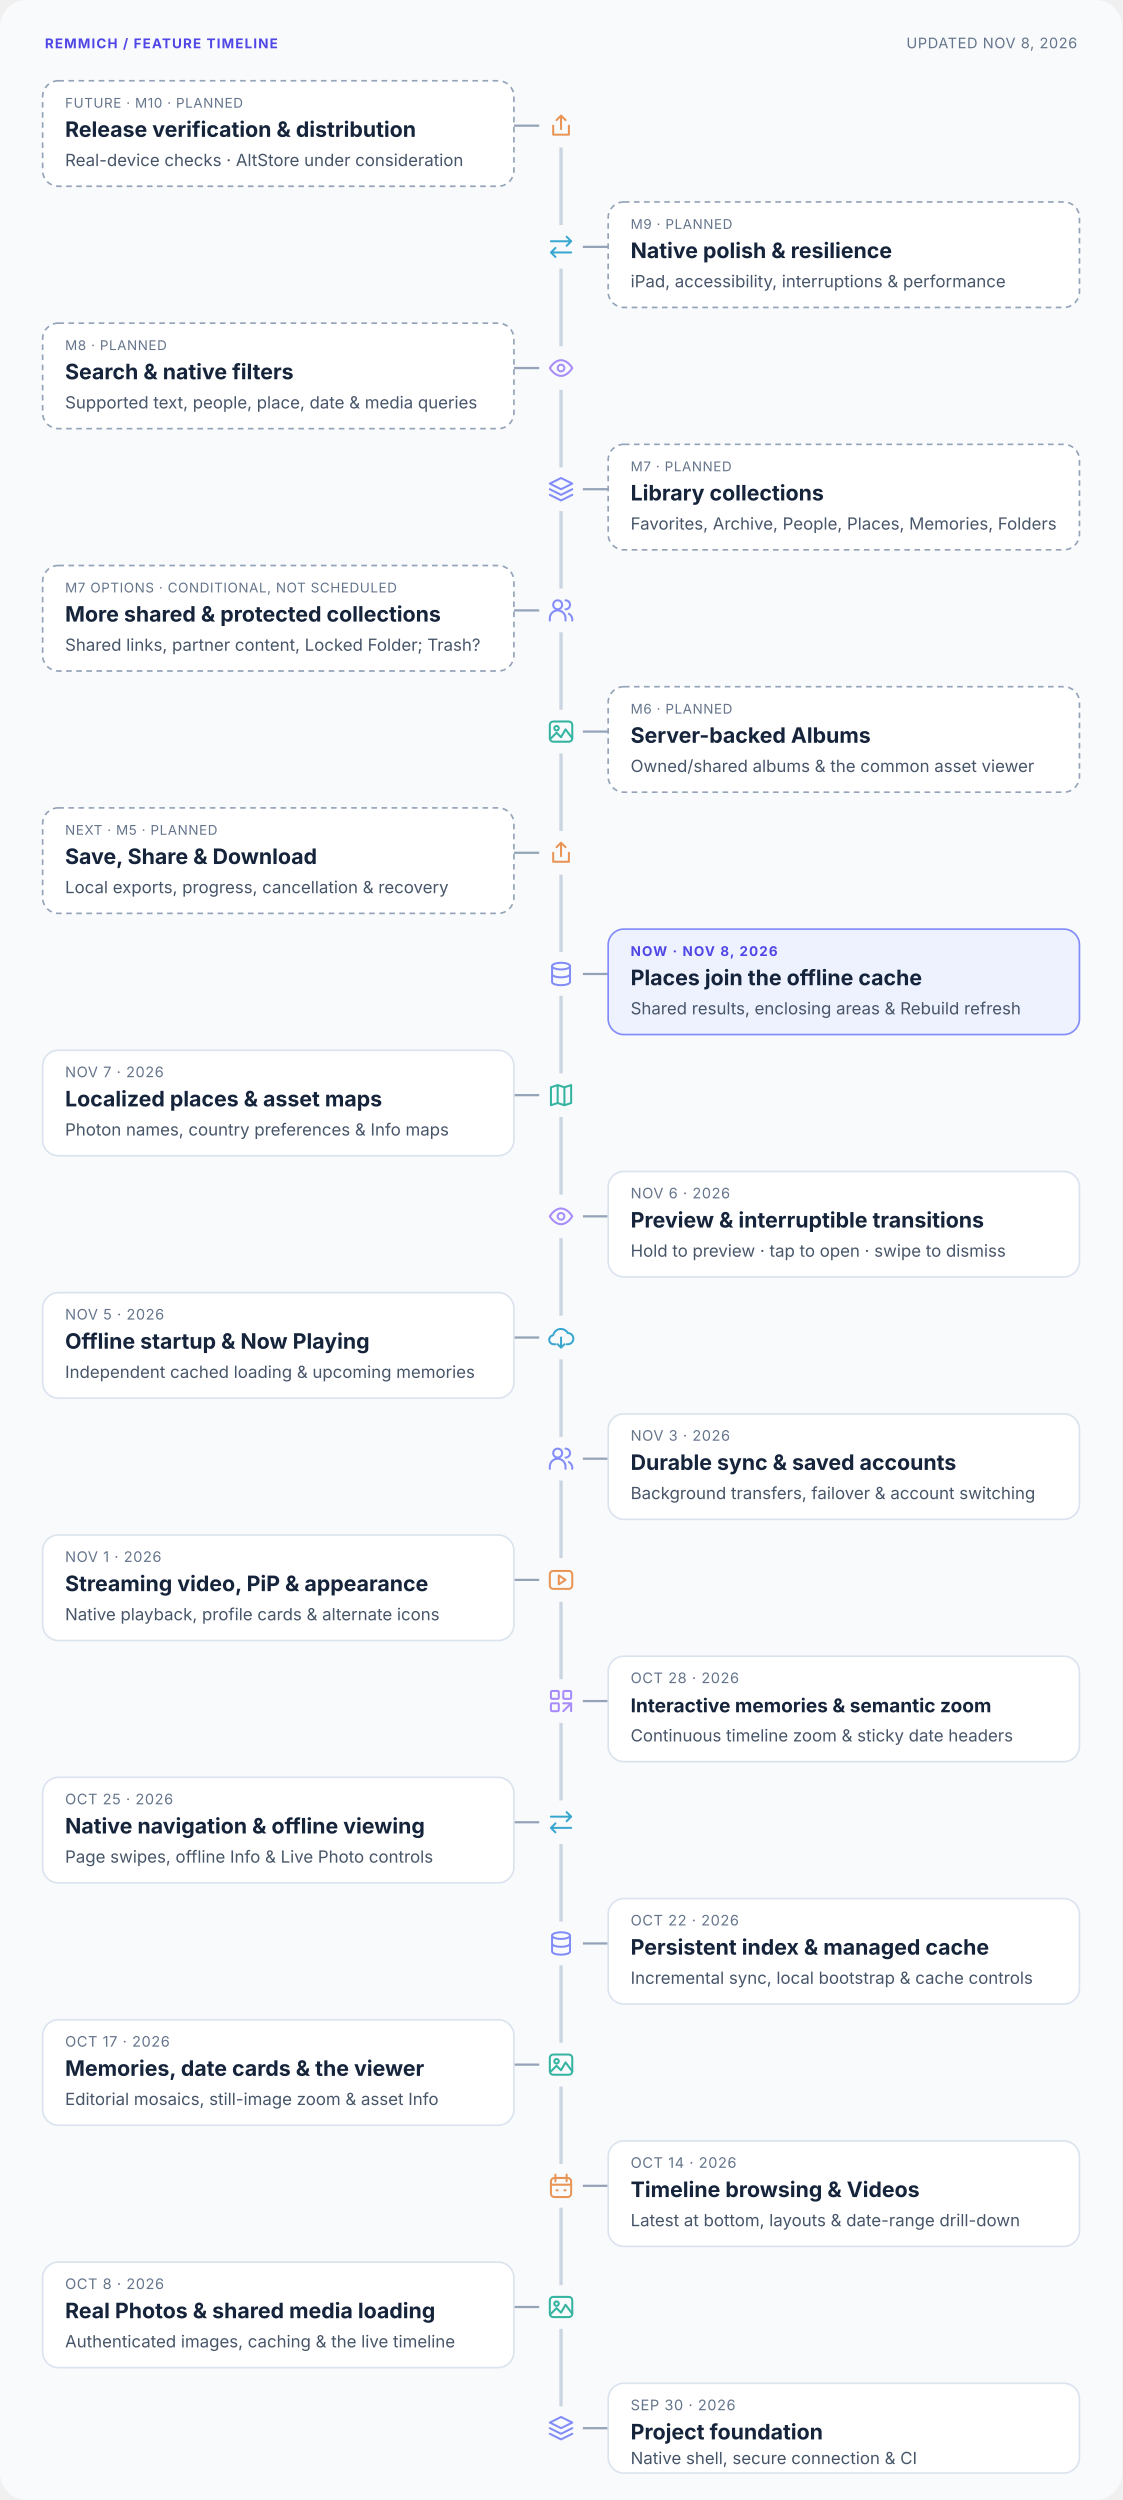
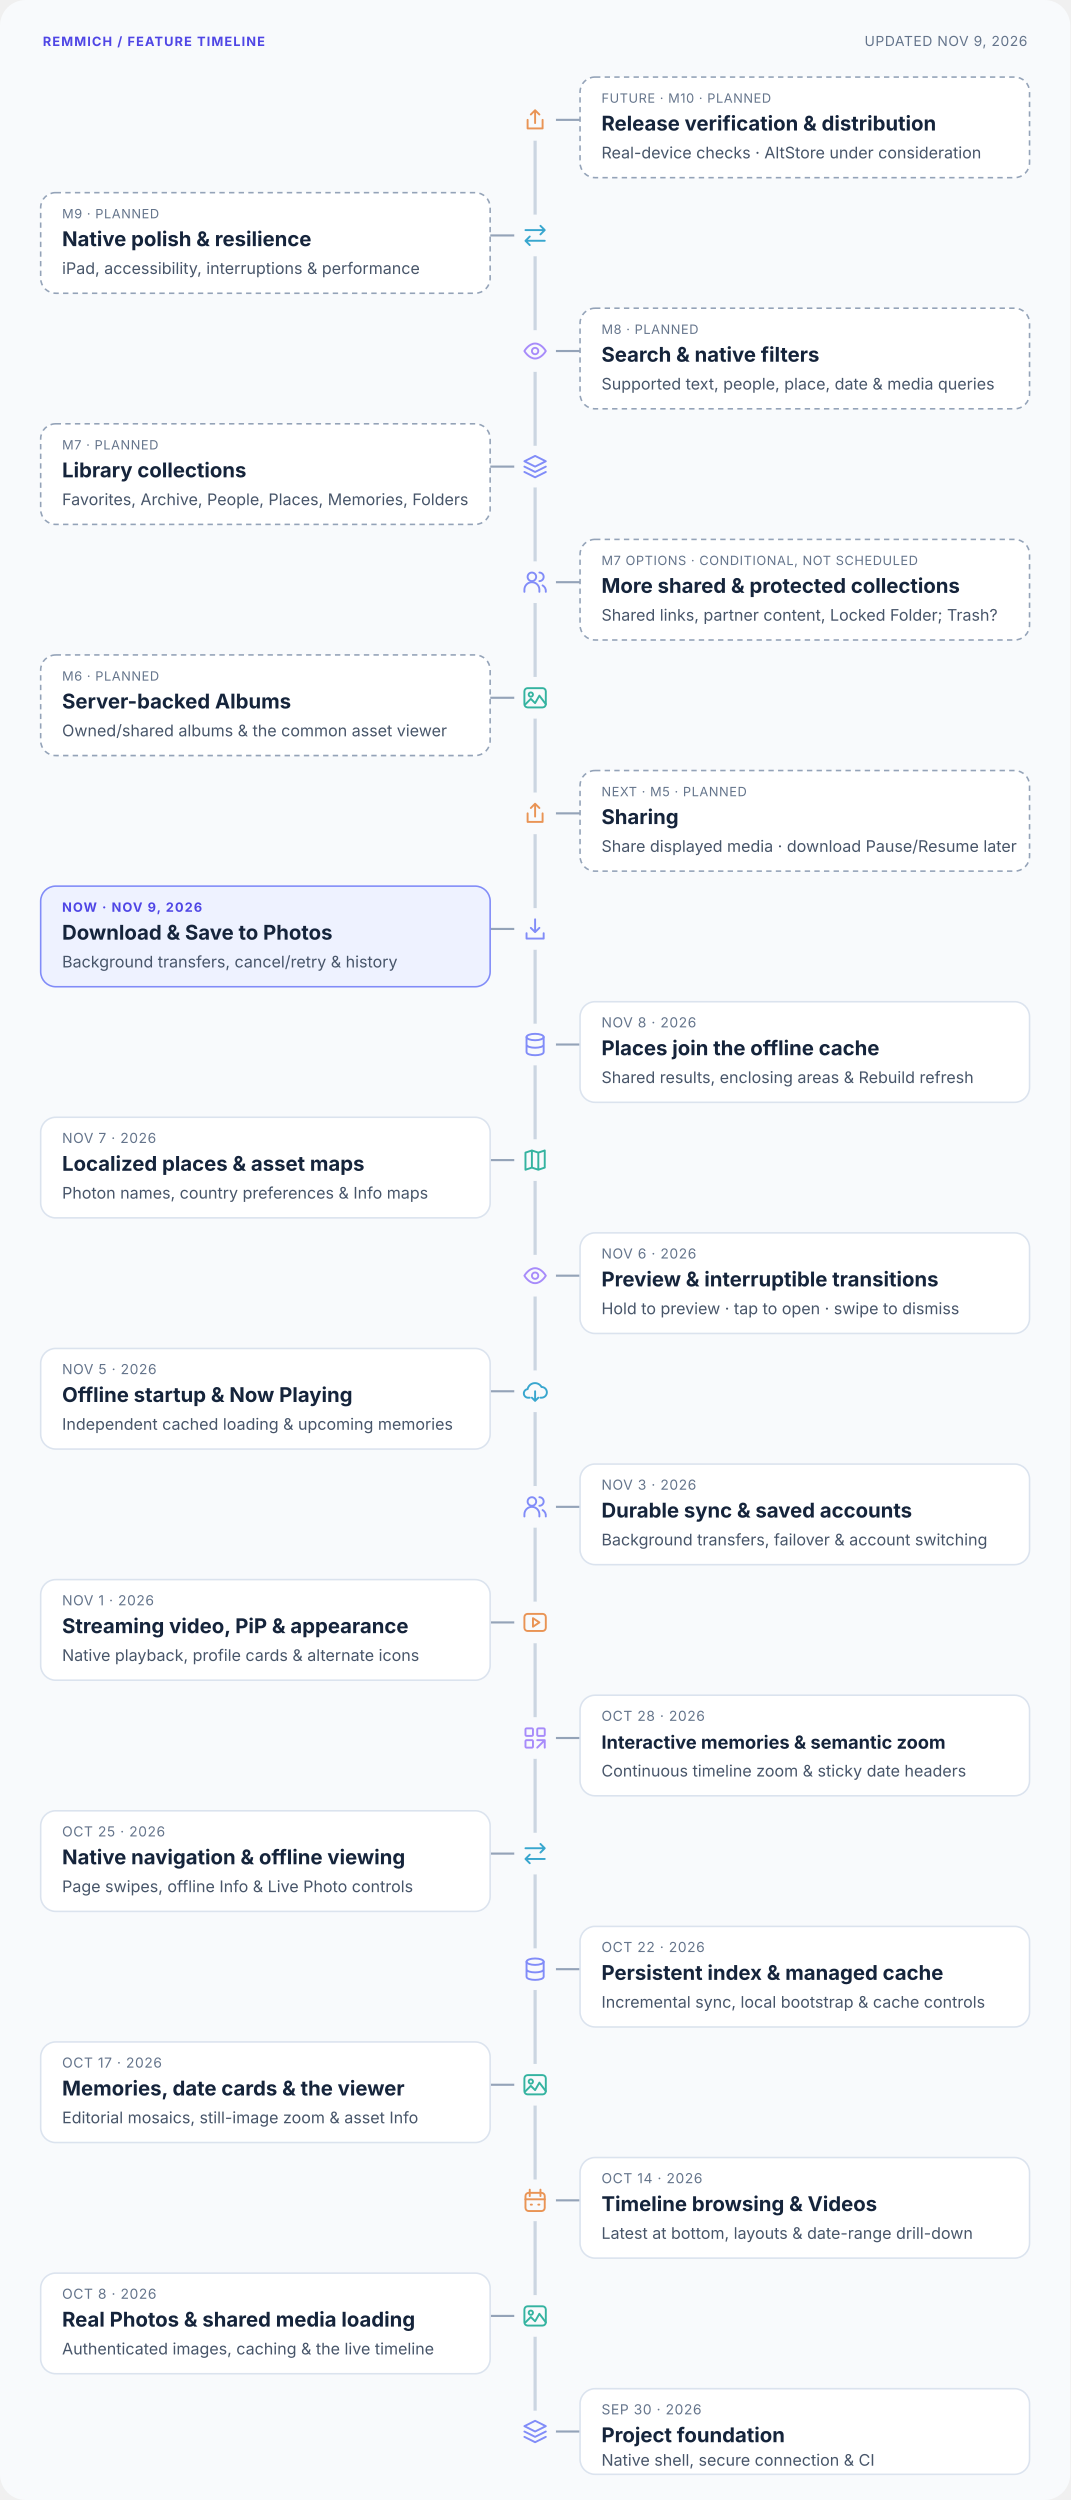
- <svg xmlns="http://www.w3.org/2000/svg" width="1000" height="2228" viewBox="0 0 1000 2228" role="img" aria-labelledby="title desc">
+ <svg xmlns="http://www.w3.org/2000/svg" width="1000" height="2336" viewBox="0 0 1000 2336" role="img" aria-labelledby="title desc">
  <style>
    .bg{fill:#f8fafc}.card{fill:#fff;stroke:#dbe3ee;stroke-width:1.5}.now{fill:#eef2ff;stroke:#818cf8;stroke-width:1.5}
    .spine{fill:none;stroke:#cbd5e1;stroke-width:3}.branch{stroke:#94a3b8;stroke-width:2}.dot{fill:#6366f1;stroke:#f8fafc;stroke-width:5}
    text{font-family:-apple-system,BlinkMacSystemFont,"Segoe UI",sans-serif;fill:#15243b}.date{font-size:13px;fill:#64748b;letter-spacing:.5px}.heading{font-size:19px;font-weight:650}.body{font-size:15px;fill:#475569}.label{font-size:12px;fill:#4f46e5;font-weight:700;letter-spacing:1px}
    @media(prefers-color-scheme:dark){.bg{fill:#0f172a}.card{fill:#172237;stroke:#334155}.now{fill:#23264b;stroke:#818cf8}.spine{stroke:#475569}.branch{stroke:#64748b}.dot{stroke:#0f172a}text{fill:#f1f5f9}.body{fill:#cbd5e1}.date{fill:#94a3b8}.label{fill:#a5b4fc}}
  </style>
  <style>
    .planned{fill:#fff;stroke:#94a3b8;stroke-width:1.5;stroke-dasharray:5 4}.dot{fill:#f8fafc;r:17px}.heading{transform:translateX(-26px)}
    .future-heading{font-size:19px;font-weight:650}.future-label{font-size:12px;fill:#64748b;letter-spacing:.5px}
    @media(prefers-color-scheme:dark){.planned{fill:#172237;stroke:#64748b}.dot{fill:#0f172a}.future-label{fill:#94a3b8}}
  </style>
  <defs>
    <g id="export" fill="none" stroke="currentColor" stroke-width="1.8" stroke-linecap="round" stroke-linejoin="round">
      <path d="M12 15V3m-4 4 4-4 4 4M5 12v8h14v-8" />
    </g>
+     <g id="download" fill="none" stroke="currentColor" stroke-width="1.8" stroke-linecap="round" stroke-linejoin="round">
+       <path d="M12 3v12m-4-4 4 4 4-4M4 16v5h16v-5" />
+     </g>
    <g id="cache" fill="none" stroke="currentColor" stroke-width="1.8" stroke-linecap="round" stroke-linejoin="round">
      <ellipse cx="12" cy="5" rx="8" ry="3" />
      <path d="M4 5v14c0 4 16 4 16 0V5M4 12c0 4 16 4 16 0" />
    </g>
    <g id="map" fill="none" stroke="currentColor" stroke-width="1.8" stroke-linecap="round" stroke-linejoin="round">
      <path d="m3 5 6-2 6 2 6-2v16l-6 2-6-2-6 2V5Zm6-2v16m6-14v16" />
    </g>
    <g id="preview" fill="none" stroke="currentColor" stroke-width="1.8" stroke-linecap="round" stroke-linejoin="round">
      <path d="M2 12s4-7 10-7 10 7 10 7-4 7-10 7S2 12 2 12Z" />
      <circle cx="12" cy="12" r="3" />
    </g>
    <g id="offline" fill="none" stroke="currentColor" stroke-width="1.8" stroke-linecap="round" stroke-linejoin="round">
      <path d="M7 18H6a4 4 0 0 1-1-8 7 7 0 0 1 13-2 5 5 0 0 1 0 10h-1M12 12v9m-3-3 3 3 3-3" />
    </g>
    <g id="accounts" fill="none" stroke="currentColor" stroke-width="1.8" stroke-linecap="round" stroke-linejoin="round">
      <circle cx="9" cy="7" r="4" />
      <path d="M2 21v-2a7 7 0 0 1 14 0v2M16 3a4 4 0 0 1 0 8m3 4a6 6 0 0 1 3 6" />
    </g>
    <g id="video" fill="none" stroke="currentColor" stroke-width="1.8" stroke-linecap="round" stroke-linejoin="round">
      <rect x="2" y="4" width="20" height="16" rx="3" />
      <path d="m10 8 6 4-6 4V8Z" />
    </g>
    <g id="zoom" fill="none" stroke="currentColor" stroke-width="1.8" stroke-linecap="round" stroke-linejoin="round">
      <rect x="3" y="3" width="7" height="7" rx="1" />
      <rect x="14" y="3" width="7" height="7" rx="1" />
      <rect x="3" y="14" width="7" height="7" rx="1" />
      <path d="M14 14h7v7m0-7-7 7" />
    </g>
    <g id="navigation" fill="none" stroke="currentColor" stroke-width="1.8" stroke-linecap="round" stroke-linejoin="round">
      <path d="M3 7h18m-4-4 4 4-4 4M21 17H3m4-4-4 4 4 4" />
    </g>
    <g id="photo" fill="none" stroke="currentColor" stroke-width="1.8" stroke-linecap="round" stroke-linejoin="round">
      <rect x="2" y="3" width="20" height="18" rx="3" />
      <circle cx="8" cy="9" r="2" />
      <path d="m3 18 5-5 4 4 4-7 6 8" />
    </g>
    <g id="calendar" fill="none" stroke="currentColor" stroke-width="1.8" stroke-linecap="round" stroke-linejoin="round">
      <rect x="3" y="5" width="18" height="17" rx="3" />
      <path d="M7 2v6m10-6v6M3 11h18m-13 5h1m6 0h1" />
    </g>
    <g id="foundation" fill="none" stroke="currentColor" stroke-width="1.8" stroke-linecap="round" stroke-linejoin="round">
      <path d="m12 2 10 5-10 5L2 7l10-5Zm-10 10 10 5 10-5M2 17l10 5 10-5" />
    </g>
  </defs>
-   <rect class="bg" width="1000" height="2228" rx="24" />
+   <rect class="bg" width="1000" height="2336" rx="24" />
  <text x="40" y="43" class="label">REMMICH / FEATURE TIMELINE</text>
-   <text x="960" y="43" text-anchor="end" class="date">UPDATED NOV 8, 2026</text>
-   <path class="spine" d="M500 112V2164" />
-   <path class="branch" d="M458 112H500" />
+   <text x="960" y="43" text-anchor="end" class="date">UPDATED NOV 9, 2026</text>
+   <path class="spine" d="M500 112V2272" />
+   <path class="branch" d="M500 112H542" />
  <circle class="dot" cx="500" cy="112" r="8" />
-   <rect class="planned" x="38" y="72" width="420" height="94" rx="14" />
+   <rect class="planned" x="542" y="72" width="420" height="94" rx="14" />
  <use href="#export" transform="translate(488 100)" style="color:#e99455" />
-   <text x="58" y="96" class="future-label">FUTURE · M10 · PLANNED</text>
-   <text x="58" y="122" class="future-heading">Release verification &amp; distribution</text>
-   <text x="58" y="148" class="body">Real-device checks · AltStore under consideration</text>
-   <path class="branch" d="M500 220H542" />
+   <text x="562" y="96" class="future-label">FUTURE · M10 · PLANNED</text>
+   <text x="562" y="122" class="future-heading">Release verification &amp; distribution</text>
+   <text x="562" y="148" class="body">Real-device checks · AltStore under consideration</text>
+   <path class="branch" d="M458 220H500" />
  <circle class="dot" cx="500" cy="220" r="17" />
  <use href="#navigation" transform="translate(488 208)" style="color:#38a6ce" />
-   <rect class="planned" x="542" y="180" width="420" height="94" rx="14" />
-   <text x="562" y="204" class="future-label">M9 · PLANNED</text>
-   <text x="562" y="230" class="future-heading">Native polish &amp; resilience</text>
-   <text x="562" y="256" class="body">iPad, accessibility, interruptions &amp; performance</text>
-   <path class="branch" d="M458 328H500" />
+   <rect class="planned" x="38" y="180" width="420" height="94" rx="14" />
+   <text x="58" y="204" class="future-label">M9 · PLANNED</text>
+   <text x="58" y="230" class="future-heading">Native polish &amp; resilience</text>
+   <text x="58" y="256" class="body">iPad, accessibility, interruptions &amp; performance</text>
+   <path class="branch" d="M500 328H542" />
  <circle class="dot" cx="500" cy="328" r="17" />
  <use href="#preview" transform="translate(488 316)" style="color:#a78bfa" />
-   <rect class="planned" x="38" y="288" width="420" height="94" rx="14" />
-   <text x="58" y="312" class="future-label">M8 · PLANNED</text>
-   <text x="58" y="338" class="future-heading">Search &amp; native filters</text>
-   <text x="58" y="364" class="body">Supported text, people, place, date &amp; media queries</text>
-   <path class="branch" d="M500 436H542" />
+   <rect class="planned" x="542" y="288" width="420" height="94" rx="14" />
+   <text x="562" y="312" class="future-label">M8 · PLANNED</text>
+   <text x="562" y="338" class="future-heading">Search &amp; native filters</text>
+   <text x="562" y="364" class="body">Supported text, people, place, date &amp; media queries</text>
+   <path class="branch" d="M458 436H500" />
  <circle class="dot" cx="500" cy="436" r="17" />
  <use href="#foundation" transform="translate(488 424)" style="color:#818cf8" />
-   <rect class="planned" x="542" y="396" width="420" height="94" rx="14" />
-   <text x="562" y="420" class="future-label">M7 · PLANNED</text>
-   <text x="562" y="446" class="future-heading">Library collections</text>
-   <text x="562" y="472" class="body">Favorites, Archive, People, Places, Memories, Folders</text>
-   <path class="branch" d="M458 544H500" />
+   <rect class="planned" x="38" y="396" width="420" height="94" rx="14" />
+   <text x="58" y="420" class="future-label">M7 · PLANNED</text>
+   <text x="58" y="446" class="future-heading">Library collections</text>
+   <text x="58" y="472" class="body">Favorites, Archive, People, Places, Memories, Folders</text>
+   <path class="branch" d="M500 544H542" />
  <circle class="dot" cx="500" cy="544" r="17" />
  <use href="#accounts" transform="translate(488 532)" style="color:#818cf8" />
-   <rect class="planned" x="38" y="504" width="420" height="94" rx="14" />
-   <text x="58" y="528" class="future-label">M7 OPTIONS · CONDITIONAL, NOT SCHEDULED</text>
-   <text x="58" y="554" class="future-heading">More shared &amp; protected collections</text>
-   <text x="58" y="580" class="body">Shared links, partner content, Locked Folder; Trash?</text>
-   <path class="branch" d="M500 652H542" />
+   <rect class="planned" x="542" y="504" width="420" height="94" rx="14" />
+   <text x="562" y="528" class="future-label">M7 OPTIONS · CONDITIONAL, NOT SCHEDULED</text>
+   <text x="562" y="554" class="future-heading">More shared &amp; protected collections</text>
+   <text x="562" y="580" class="body">Shared links, partner content, Locked Folder; Trash?</text>
+   <path class="branch" d="M458 652H500" />
  <circle class="dot" cx="500" cy="652" r="17" />
  <use href="#photo" transform="translate(488 640)" style="color:#34b3a0" />
-   <rect class="planned" x="542" y="612" width="420" height="94" rx="14" />
-   <text x="562" y="636" class="future-label">M6 · PLANNED</text>
-   <text x="562" y="662" class="future-heading">Server-backed Albums</text>
-   <text x="562" y="688" class="body">Owned/shared albums &amp; the common asset viewer</text>
-   <path class="branch" d="M458 760H500" />
+   <rect class="planned" x="38" y="612" width="420" height="94" rx="14" />
+   <text x="58" y="636" class="future-label">M6 · PLANNED</text>
+   <text x="58" y="662" class="future-heading">Server-backed Albums</text>
+   <text x="58" y="688" class="body">Owned/shared albums &amp; the common asset viewer</text>
+   <path class="branch" d="M500 760H542" />
  <circle class="dot" cx="500" cy="760" r="17" />
  <use href="#export" transform="translate(488 748)" style="color:#e99455" />
-   <rect class="planned" x="38" y="720" width="420" height="94" rx="14" />
-   <text x="58" y="744" class="future-label">NEXT · M5 · PLANNED</text>
-   <text x="58" y="770" class="future-heading">Save, Share &amp; Download</text>
-   <text x="58" y="796" class="body">Local exports, progress, cancellation &amp; recovery</text>
-   <g transform="translate(0 648)">
+   <rect class="planned" x="542" y="720" width="420" height="94" rx="14" />
+   <text x="562" y="744" class="future-label">NEXT · M5 · PLANNED</text>
+   <text x="562" y="770" class="future-heading">Sharing</text>
+   <text x="562" y="796" class="body">Share displayed media · download Pause/Resume later</text>
+   <path class="branch" d="M458 868H500" />
+   <circle class="dot" cx="500" cy="868" r="17" />
+   <rect class="now" x="38" y="828" width="420" height="94" rx="14" />
+   <use href="#download" transform="translate(488 856)" style="color:#818cf8" />
+   <text x="58" y="852" class="label">NOW · NOV 9, 2026</text>
+   <text x="84" y="878" class="heading">Download &amp; Save to Photos</text>
+   <text x="58" y="904" class="body">Background transfers, cancel/retry &amp; history</text>
+   <g transform="translate(0 756)">
    <path class="branch" d="M500 220H542" />
    <circle class="dot" cx="500" cy="220" r="7" />
-     <rect class="now" x="542" y="180" width="420" height="94" rx="14" />
+     <rect class="card" x="542" y="180" width="420" height="94" rx="14" />
    <use href="#cache" transform="translate(488 208)" style="color:#818cf8" />
-     <text x="562" y="204" class="label">NOW · NOV 8, 2026</text>
+     <text x="562" y="204" class="date">NOV 8 · 2026</text>
    <text x="588" y="230" class="heading">Places join the offline cache</text>
    <text x="562" y="256" class="body">Shared results, enclosing areas &amp; Rebuild refresh</text>
    <path class="branch" d="M458 328H500" />
    <circle class="dot" cx="500" cy="328" r="7" />
    <rect class="card" x="38" y="288" width="420" height="94" rx="14" />
    <use href="#map" transform="translate(488 316)" style="color:#34b3a0" />
    <text x="58" y="312" class="date">NOV 7 · 2026</text>
    <text x="84" y="338" class="heading">Localized places &amp; asset maps</text>
    <text x="58" y="364" class="body">Photon names, country preferences &amp; Info maps</text>
    <path class="branch" d="M500 436H542" />
    <circle class="dot" cx="500" cy="436" r="7" />
    <rect class="card" x="542" y="396" width="420" height="94" rx="14" />
    <use href="#preview" transform="translate(488 424)" style="color:#a78bfa" />
    <text x="562" y="420" class="date">NOV 6 · 2026</text>
    <text x="588" y="446" class="heading">Preview &amp; interruptible transitions</text>
    <text x="562" y="472" class="body">Hold to preview · tap to open · swipe to dismiss</text>
    <path class="branch" d="M458 544H500" />
    <circle class="dot" cx="500" cy="544" r="7" />
    <rect class="card" x="38" y="504" width="420" height="94" rx="14" />
    <use href="#offline" transform="translate(488 532)" style="color:#38a6ce" />
    <text x="58" y="528" class="date">NOV 5 · 2026</text>
    <text x="84" y="554" class="heading">Offline startup &amp; Now Playing</text>
    <text x="58" y="580" class="body">Independent cached loading &amp; upcoming memories</text>
    <path class="branch" d="M500 652H542" />
    <circle class="dot" cx="500" cy="652" r="7" />
    <rect class="card" x="542" y="612" width="420" height="94" rx="14" />
    <use href="#accounts" transform="translate(488 640)" style="color:#818cf8" />
    <text x="562" y="636" class="date">NOV 3 · 2026</text>
    <text x="588" y="662" class="heading">Durable sync &amp; saved accounts</text>
    <text x="562" y="688" class="body">Background transfers, failover &amp; account switching</text>
    <path class="branch" d="M458 760H500" />
    <circle class="dot" cx="500" cy="760" r="7" />
    <rect class="card" x="38" y="720" width="420" height="94" rx="14" />
    <use href="#video" transform="translate(488 748)" style="color:#e99455" />
    <text x="58" y="744" class="date">NOV 1 · 2026</text>
    <text x="84" y="770" class="heading">Streaming video, PiP &amp; appearance</text>
    <text x="58" y="796" class="body">Native playback, profile cards &amp; alternate icons</text>
    <path class="branch" d="M500 868H542" />
    <circle class="dot" cx="500" cy="868" r="7" />
    <rect class="card" x="542" y="828" width="420" height="94" rx="14" />
    <use href="#zoom" transform="translate(488 856)" style="color:#a78bfa" />
    <text x="562" y="852" class="date">OCT 28 · 2026</text>
    <text x="588" y="878" class="heading" font-size="17" style="font-size:17px">Interactive memories &amp; semantic zoom</text>
    <text x="562" y="904" class="body">Continuous timeline zoom &amp; sticky date headers</text>
    <path class="branch" d="M458 976H500" />
    <circle class="dot" cx="500" cy="976" r="7" />
    <rect class="card" x="38" y="936" width="420" height="94" rx="14" />
    <use href="#navigation" transform="translate(488 964)" style="color:#38a6ce" />
    <text x="58" y="960" class="date">OCT 25 · 2026</text>
    <text x="84" y="986" class="heading">Native navigation &amp; offline viewing</text>
    <text x="58" y="1012" class="body">Page swipes, offline Info &amp; Live Photo controls</text>
    <path class="branch" d="M500 1084H542" />
    <circle class="dot" cx="500" cy="1084" r="7" />
    <rect class="card" x="542" y="1044" width="420" height="94" rx="14" />
    <use href="#cache" transform="translate(488 1072)" style="color:#818cf8" />
    <text x="562" y="1068" class="date">OCT 22 · 2026</text>
    <text x="588" y="1094" class="heading">Persistent index &amp; managed cache</text>
    <text x="562" y="1120" class="body">Incremental sync, local bootstrap &amp; cache controls</text>
    <path class="branch" d="M458 1192H500" />
    <circle class="dot" cx="500" cy="1192" r="7" />
    <rect class="card" x="38" y="1152" width="420" height="94" rx="14" />
    <use href="#photo" transform="translate(488 1180)" style="color:#34b3a0" />
    <text x="58" y="1176" class="date">OCT 17 · 2026</text>
    <text x="84" y="1202" class="heading">Memories, date cards &amp; the viewer</text>
    <text x="58" y="1228" class="body">Editorial mosaics, still-image zoom &amp; asset Info</text>
    <path class="branch" d="M500 1300H542" />
    <circle class="dot" cx="500" cy="1300" r="7" />
    <rect class="card" x="542" y="1260" width="420" height="94" rx="14" />
    <use href="#calendar" transform="translate(488 1288)" style="color:#e99455" />
    <text x="562" y="1284" class="date">OCT 14 · 2026</text>
    <text x="588" y="1310" class="heading">Timeline browsing &amp; Videos</text>
    <text x="562" y="1336" class="body">Latest at bottom, layouts &amp; date-range drill-down</text>
    <path class="branch" d="M458 1408H500" />
    <circle class="dot" cx="500" cy="1408" r="7" />
    <rect class="card" x="38" y="1368" width="420" height="94" rx="14" />
    <use href="#photo" transform="translate(488 1396)" style="color:#34b3a0" />
    <text x="58" y="1392" class="date">OCT 8 · 2026</text>
    <text x="84" y="1418" class="heading">Real Photos &amp; shared media loading</text>
    <text x="58" y="1444" class="body">Authenticated images, caching &amp; the live timeline</text>
    <path class="branch" d="M500 1516H542" />
    <circle class="dot" cx="500" cy="1516" r="7" />
    <rect class="card" x="542" y="1476" width="420" height="80" rx="14" />
    <use href="#foundation" transform="translate(488 1504)" style="color:#818cf8" />
    <text x="562" y="1500" class="date">SEP 30 · 2026</text>
    <text x="588" y="1526" class="heading">Project foundation</text>
    <text x="562" y="1548" class="body">Native shell, secure connection &amp; CI</text>
  </g>
</svg>
